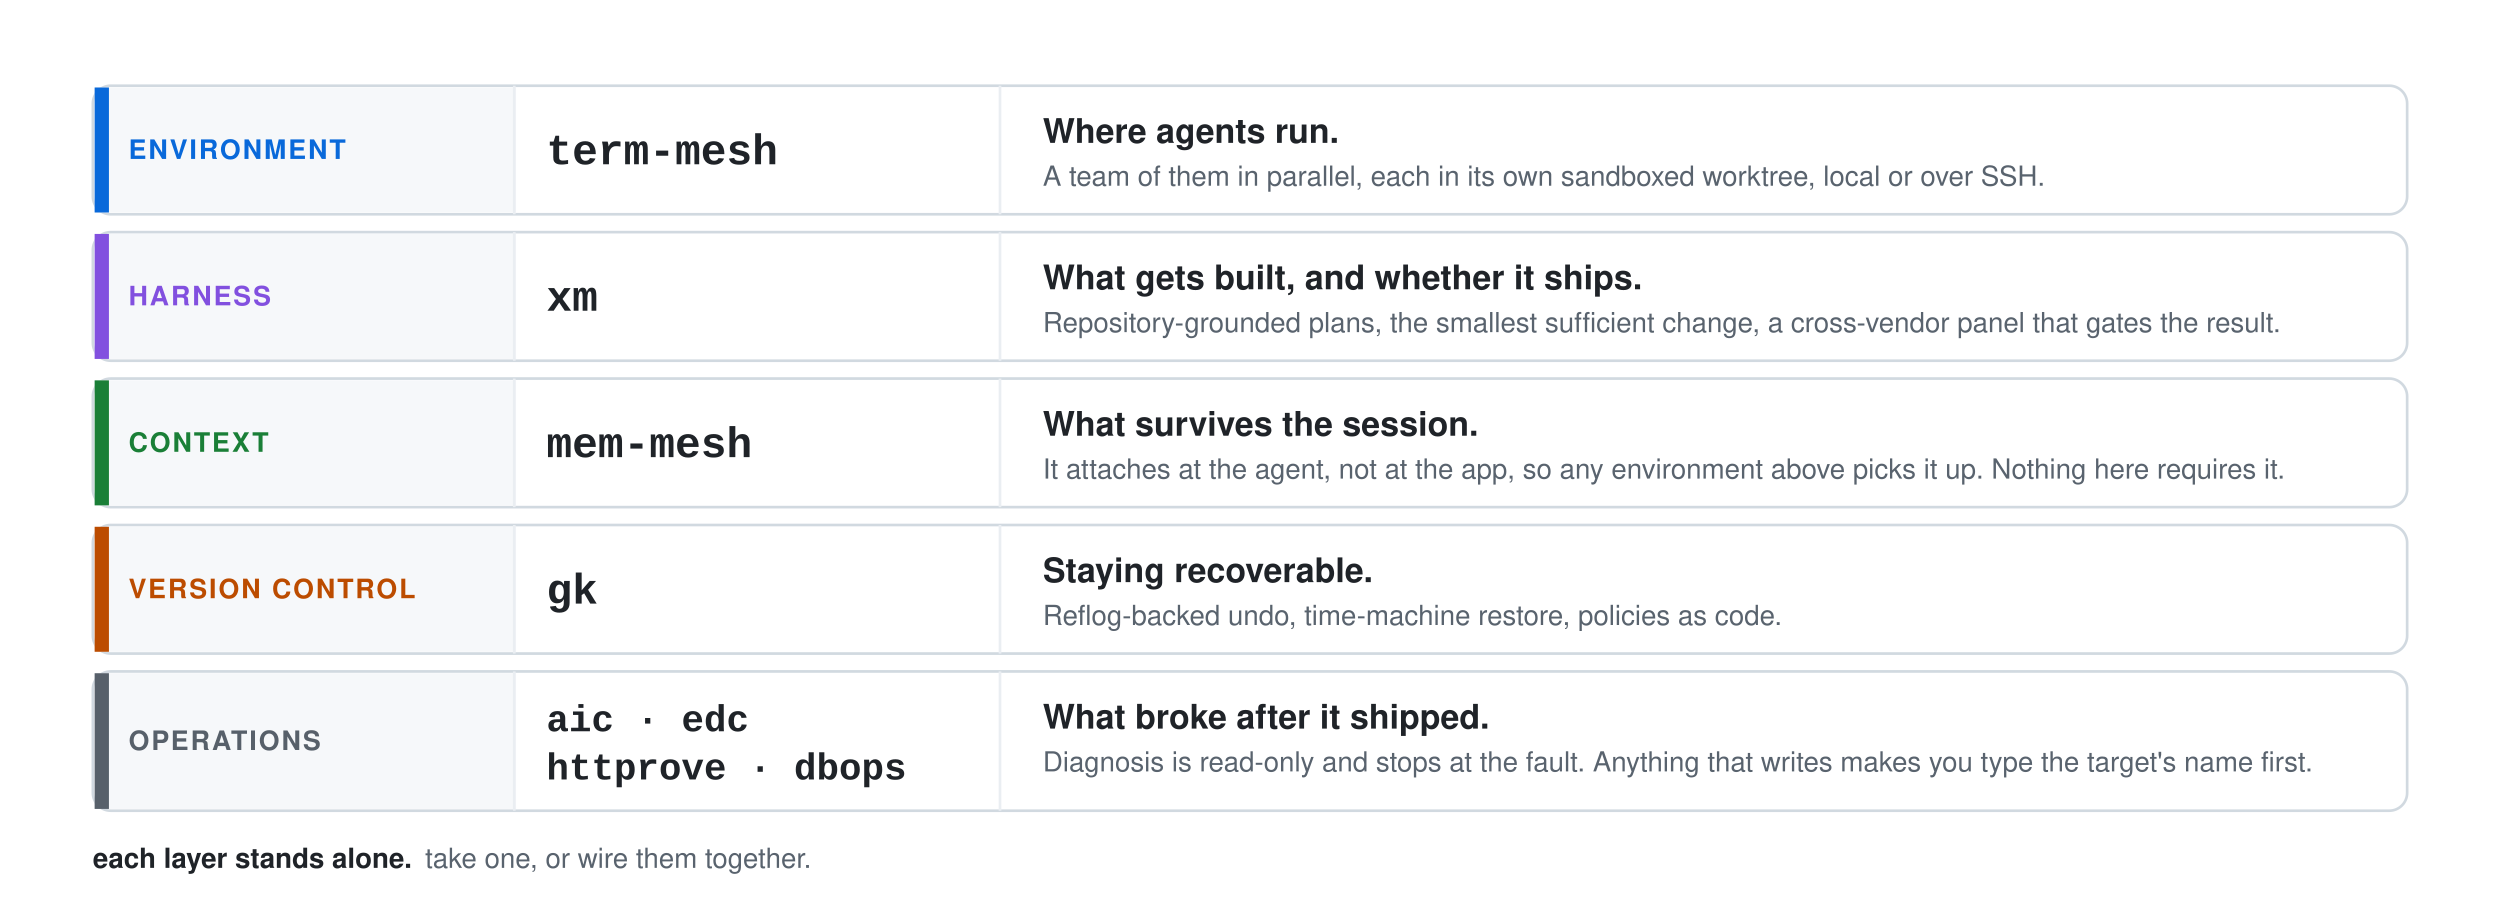
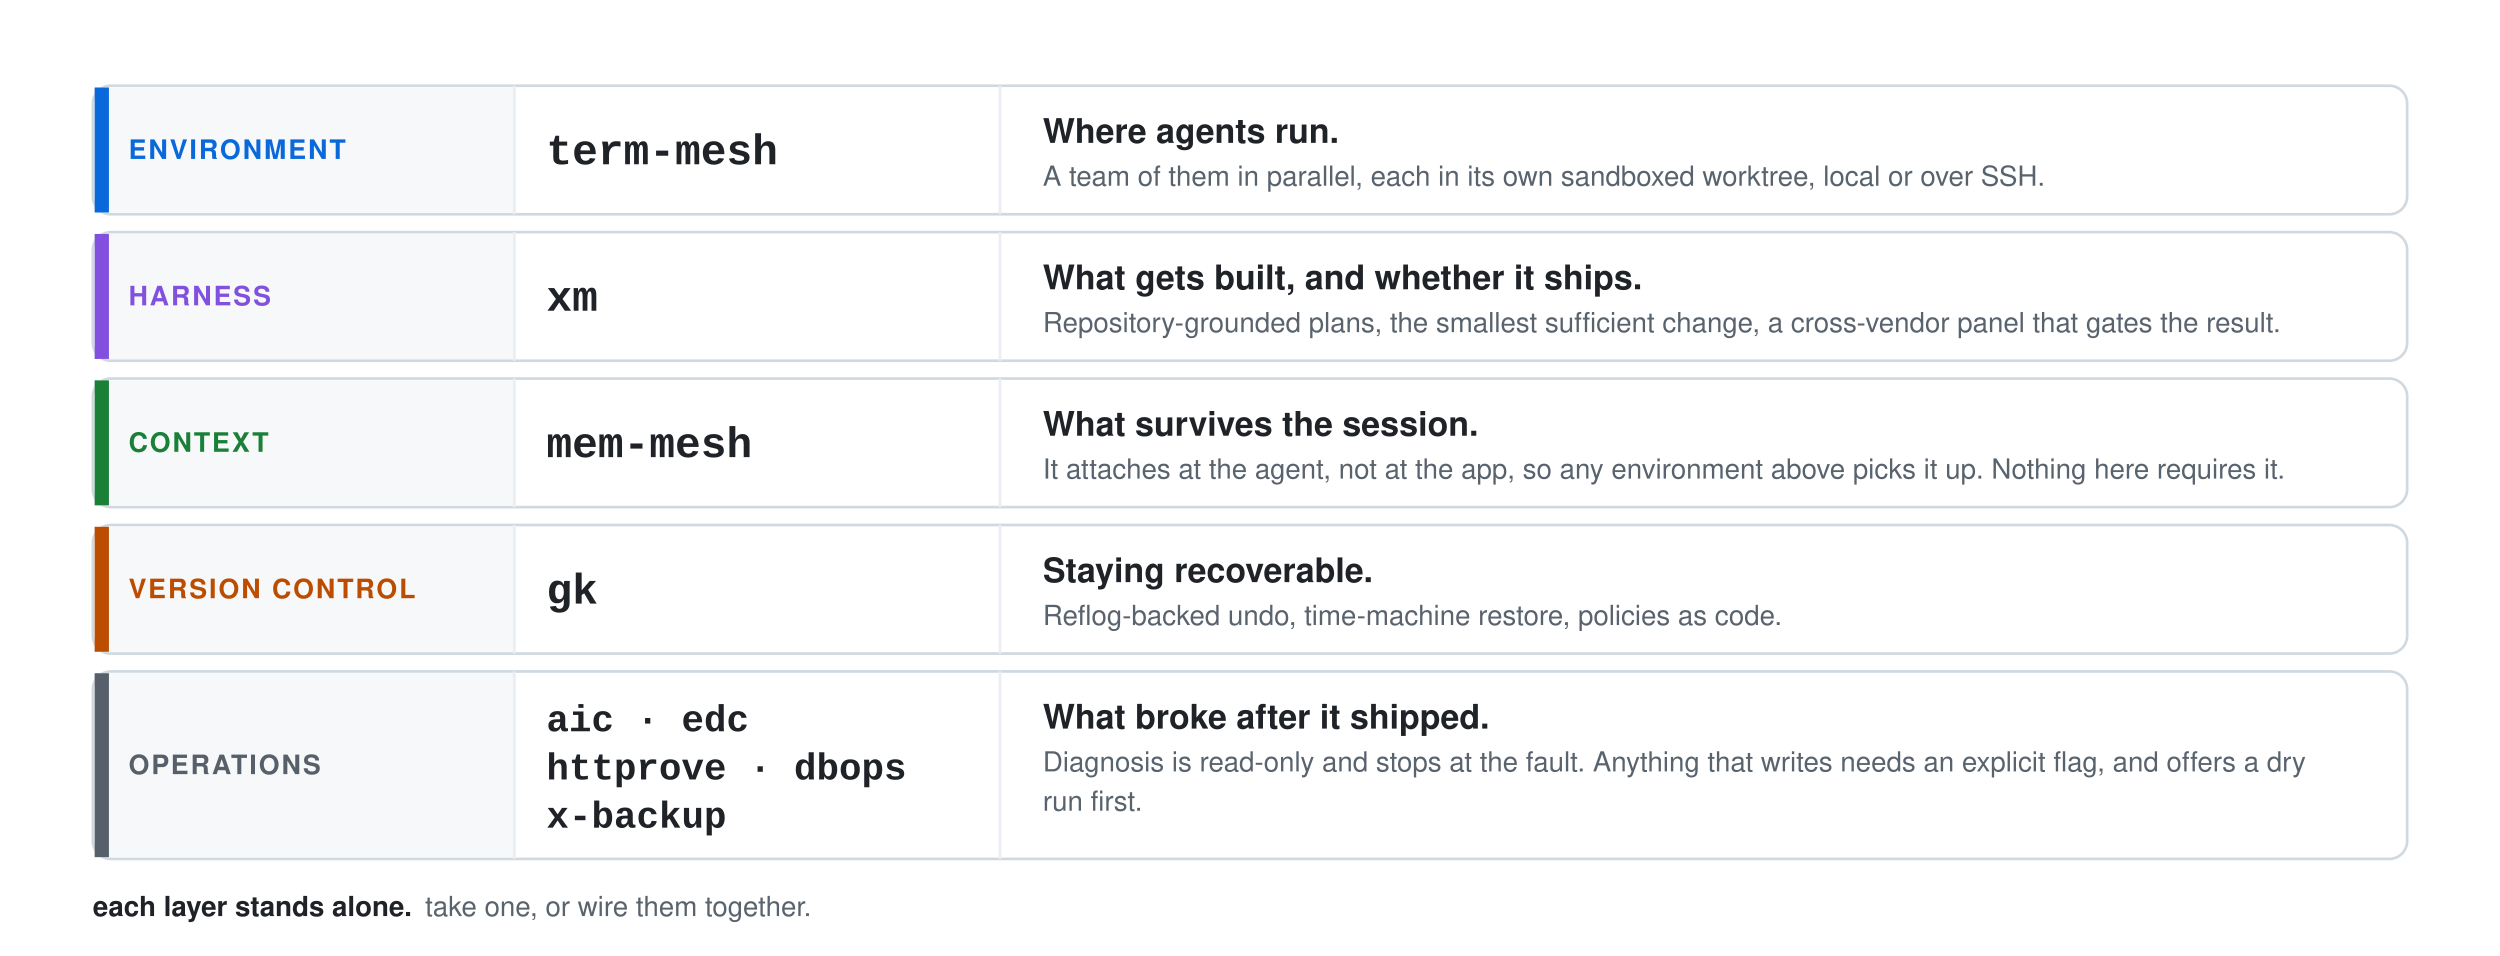
- <svg xmlns="http://www.w3.org/2000/svg" width="1400" height="508" viewBox="0 0 1400 508" role="img" aria-label="x-mesh — layers — stack">
-   <rect x="0" y="0" width="1400" height="536" fill="#ffffff" />
+ <svg xmlns="http://www.w3.org/2000/svg" width="1400" height="535" viewBox="0 0 1400 535" role="img" aria-label="x-mesh — layers — stack">
+   <rect x="0" y="0" width="1400" height="563" fill="#ffffff" />
  <rect x="52" y="48" width="1296" height="72" rx="10" fill="#ffffff" stroke="#d1d9e0" stroke-width="1.5" />
  <rect x="53" y="49" width="236" height="70" fill="#f6f8fa" />
  <rect x="53" y="49" width="8" height="70" fill="#0969da" />
  <line x1="288" y1="48" x2="288" y2="120" stroke="#eaeef2" stroke-width="1.5" />
  <line x1="560" y1="48" x2="560" y2="120" stroke="#eaeef2" stroke-width="1.5" />
  <text x="72" y="89" fill="#0969da" font-family="-apple-system,BlinkMacSystemFont,&quot;Segoe UI&quot;,Helvetica,Arial,sans-serif" font-size="15" font-weight="700" letter-spacing="1.1" xml:space="preserve">ENVIRONMENT</text>
  <text x="306" y="92" fill="#1f2328" font-family="ui-monospace,SFMono-Regular,&quot;SF Mono&quot;,Menlo,Consolas,&quot;Liberation Mono&quot;,monospace" font-size="24" font-weight="600" xml:space="preserve">term-mesh</text>
  <text x="584" y="80" fill="#1f2328" font-family="-apple-system,BlinkMacSystemFont,&quot;Segoe UI&quot;,Helvetica,Arial,sans-serif" font-size="19" font-weight="600" xml:space="preserve">Where agents run.</text>
  <text x="584" y="104" fill="#59636e" font-family="-apple-system,BlinkMacSystemFont,&quot;Segoe UI&quot;,Helvetica,Arial,sans-serif" font-size="15.5" xml:space="preserve">A team of them in parallel, each in its own sandboxed worktree, local or over SSH.</text>
  <rect x="52" y="130" width="1296" height="72" rx="10" fill="#ffffff" stroke="#d1d9e0" stroke-width="1.5" />
  <rect x="53" y="131" width="236" height="70" fill="#f6f8fa" />
  <rect x="53" y="131" width="8" height="70" fill="#8250df" />
  <line x1="288" y1="130" x2="288" y2="202" stroke="#eaeef2" stroke-width="1.5" />
  <line x1="560" y1="130" x2="560" y2="202" stroke="#eaeef2" stroke-width="1.5" />
  <text x="72" y="171" fill="#8250df" font-family="-apple-system,BlinkMacSystemFont,&quot;Segoe UI&quot;,Helvetica,Arial,sans-serif" font-size="15" font-weight="700" letter-spacing="1.1" xml:space="preserve">HARNESS</text>
  <text x="306" y="174" fill="#1f2328" font-family="ui-monospace,SFMono-Regular,&quot;SF Mono&quot;,Menlo,Consolas,&quot;Liberation Mono&quot;,monospace" font-size="24" font-weight="600" xml:space="preserve">xm</text>
  <text x="584" y="162" fill="#1f2328" font-family="-apple-system,BlinkMacSystemFont,&quot;Segoe UI&quot;,Helvetica,Arial,sans-serif" font-size="19" font-weight="600" xml:space="preserve">What gets built, and whether it ships.</text>
  <text x="584" y="186" fill="#59636e" font-family="-apple-system,BlinkMacSystemFont,&quot;Segoe UI&quot;,Helvetica,Arial,sans-serif" font-size="15.5" xml:space="preserve">Repository-grounded plans, the smallest sufficient change, a cross-vendor panel that gates the result.</text>
  <rect x="52" y="212" width="1296" height="72" rx="10" fill="#ffffff" stroke="#d1d9e0" stroke-width="1.5" />
  <rect x="53" y="213" width="236" height="70" fill="#f6f8fa" />
  <rect x="53" y="213" width="8" height="70" fill="#1a7f37" />
  <line x1="288" y1="212" x2="288" y2="284" stroke="#eaeef2" stroke-width="1.5" />
  <line x1="560" y1="212" x2="560" y2="284" stroke="#eaeef2" stroke-width="1.5" />
  <text x="72" y="253" fill="#1a7f37" font-family="-apple-system,BlinkMacSystemFont,&quot;Segoe UI&quot;,Helvetica,Arial,sans-serif" font-size="15" font-weight="700" letter-spacing="1.1" xml:space="preserve">CONTEXT</text>
  <text x="306" y="256" fill="#1f2328" font-family="ui-monospace,SFMono-Regular,&quot;SF Mono&quot;,Menlo,Consolas,&quot;Liberation Mono&quot;,monospace" font-size="24" font-weight="600" xml:space="preserve">mem-mesh</text>
  <text x="584" y="244" fill="#1f2328" font-family="-apple-system,BlinkMacSystemFont,&quot;Segoe UI&quot;,Helvetica,Arial,sans-serif" font-size="19" font-weight="600" xml:space="preserve">What survives the session.</text>
  <text x="584" y="268" fill="#59636e" font-family="-apple-system,BlinkMacSystemFont,&quot;Segoe UI&quot;,Helvetica,Arial,sans-serif" font-size="15.5" xml:space="preserve">It attaches at the agent, not at the app, so any environment above picks it up. Nothing here requires it.</text>
  <rect x="52" y="294" width="1296" height="72" rx="10" fill="#ffffff" stroke="#d1d9e0" stroke-width="1.5" />
  <rect x="53" y="295" width="236" height="70" fill="#f6f8fa" />
  <rect x="53" y="295" width="8" height="70" fill="#bc4c00" />
  <line x1="288" y1="294" x2="288" y2="366" stroke="#eaeef2" stroke-width="1.5" />
  <line x1="560" y1="294" x2="560" y2="366" stroke="#eaeef2" stroke-width="1.5" />
  <text x="72" y="335" fill="#bc4c00" font-family="-apple-system,BlinkMacSystemFont,&quot;Segoe UI&quot;,Helvetica,Arial,sans-serif" font-size="15" font-weight="700" letter-spacing="1.1" xml:space="preserve">VERSION CONTROL</text>
  <text x="306" y="338" fill="#1f2328" font-family="ui-monospace,SFMono-Regular,&quot;SF Mono&quot;,Menlo,Consolas,&quot;Liberation Mono&quot;,monospace" font-size="24" font-weight="600" xml:space="preserve">gk</text>
  <text x="584" y="326" fill="#1f2328" font-family="-apple-system,BlinkMacSystemFont,&quot;Segoe UI&quot;,Helvetica,Arial,sans-serif" font-size="19" font-weight="600" xml:space="preserve">Staying recoverable.</text>
  <text x="584" y="350" fill="#59636e" font-family="-apple-system,BlinkMacSystemFont,&quot;Segoe UI&quot;,Helvetica,Arial,sans-serif" font-size="15.5" xml:space="preserve">Reflog-backed undo, time-machine restore, policies as code.</text>
-   <rect x="52" y="376" width="1296" height="78" rx="10" fill="#ffffff" stroke="#d1d9e0" stroke-width="1.5" />
-   <rect x="53" y="377" width="236" height="76" fill="#f6f8fa" />
-   <rect x="53" y="377" width="8" height="76" fill="#57606a" />
-   <line x1="288" y1="376" x2="288" y2="454" stroke="#eaeef2" stroke-width="1.5" />
-   <line x1="560" y1="376" x2="560" y2="454" stroke="#eaeef2" stroke-width="1.5" />
-   <text x="72" y="420" fill="#57606a" font-family="-apple-system,BlinkMacSystemFont,&quot;Segoe UI&quot;,Helvetica,Arial,sans-serif" font-size="15" font-weight="700" letter-spacing="1.1" xml:space="preserve">OPERATIONS</text>
+   <rect x="52" y="376" width="1296" height="105" rx="10" fill="#ffffff" stroke="#d1d9e0" stroke-width="1.5" />
+   <rect x="53" y="377" width="236" height="103" fill="#f6f8fa" />
+   <rect x="53" y="377" width="8" height="103" fill="#57606a" />
+   <line x1="288" y1="376" x2="288" y2="481" stroke="#eaeef2" stroke-width="1.5" />
+   <line x1="560" y1="376" x2="560" y2="481" stroke="#eaeef2" stroke-width="1.5" />
+   <text x="72" y="433.5" fill="#57606a" font-family="-apple-system,BlinkMacSystemFont,&quot;Segoe UI&quot;,Helvetica,Arial,sans-serif" font-size="15" font-weight="700" letter-spacing="1.1" xml:space="preserve">OPERATIONS</text>
  <text x="306" y="409.5" fill="#1f2328" font-family="ui-monospace,SFMono-Regular,&quot;SF Mono&quot;,Menlo,Consolas,&quot;Liberation Mono&quot;,monospace" font-size="21" font-weight="600" xml:space="preserve">aic · edc</text>
  <text x="306" y="436.5" fill="#1f2328" font-family="ui-monospace,SFMono-Regular,&quot;SF Mono&quot;,Menlo,Consolas,&quot;Liberation Mono&quot;,monospace" font-size="21" font-weight="600" xml:space="preserve">httprove · dbops</text>
+   <text x="306" y="463.5" fill="#1f2328" font-family="ui-monospace,SFMono-Regular,&quot;SF Mono&quot;,Menlo,Consolas,&quot;Liberation Mono&quot;,monospace" font-size="21" font-weight="600" xml:space="preserve">x-backup</text>
  <text x="584" y="408" fill="#1f2328" font-family="-apple-system,BlinkMacSystemFont,&quot;Segoe UI&quot;,Helvetica,Arial,sans-serif" font-size="19" font-weight="600" xml:space="preserve">What broke after it shipped.</text>
-   <text x="584" y="432" fill="#59636e" font-family="-apple-system,BlinkMacSystemFont,&quot;Segoe UI&quot;,Helvetica,Arial,sans-serif" font-size="15.5" xml:space="preserve">Diagnosis is read-only and stops at the fault. Anything that writes makes you type the target's name first.</text>
-   <text x="52" y="486" fill="#1f2328" font-family="-apple-system,BlinkMacSystemFont,&quot;Segoe UI&quot;,Helvetica,Arial,sans-serif" font-size="15.5" font-weight="700" xml:space="preserve">each layer stands alone.</text>
-   <text x="238.08" y="486" fill="#59636e" font-family="-apple-system,BlinkMacSystemFont,&quot;Segoe UI&quot;,Helvetica,Arial,sans-serif" font-size="15.5" xml:space="preserve">take one, or wire them together.</text>
+   <text x="584" y="432" fill="#59636e" font-family="-apple-system,BlinkMacSystemFont,&quot;Segoe UI&quot;,Helvetica,Arial,sans-serif" font-size="15.5" xml:space="preserve">Diagnosis is read-only and stops at the fault. Anything that writes needs an explicit flag, and offers a dry</text>
+   <text x="584" y="454" fill="#59636e" font-family="-apple-system,BlinkMacSystemFont,&quot;Segoe UI&quot;,Helvetica,Arial,sans-serif" font-size="15.5" xml:space="preserve">run first.</text>
+   <text x="52" y="513" fill="#1f2328" font-family="-apple-system,BlinkMacSystemFont,&quot;Segoe UI&quot;,Helvetica,Arial,sans-serif" font-size="15.5" font-weight="700" xml:space="preserve">each layer stands alone.</text>
+   <text x="238.08" y="513" fill="#59636e" font-family="-apple-system,BlinkMacSystemFont,&quot;Segoe UI&quot;,Helvetica,Arial,sans-serif" font-size="15.5" xml:space="preserve">take one, or wire them together.</text>
</svg>
